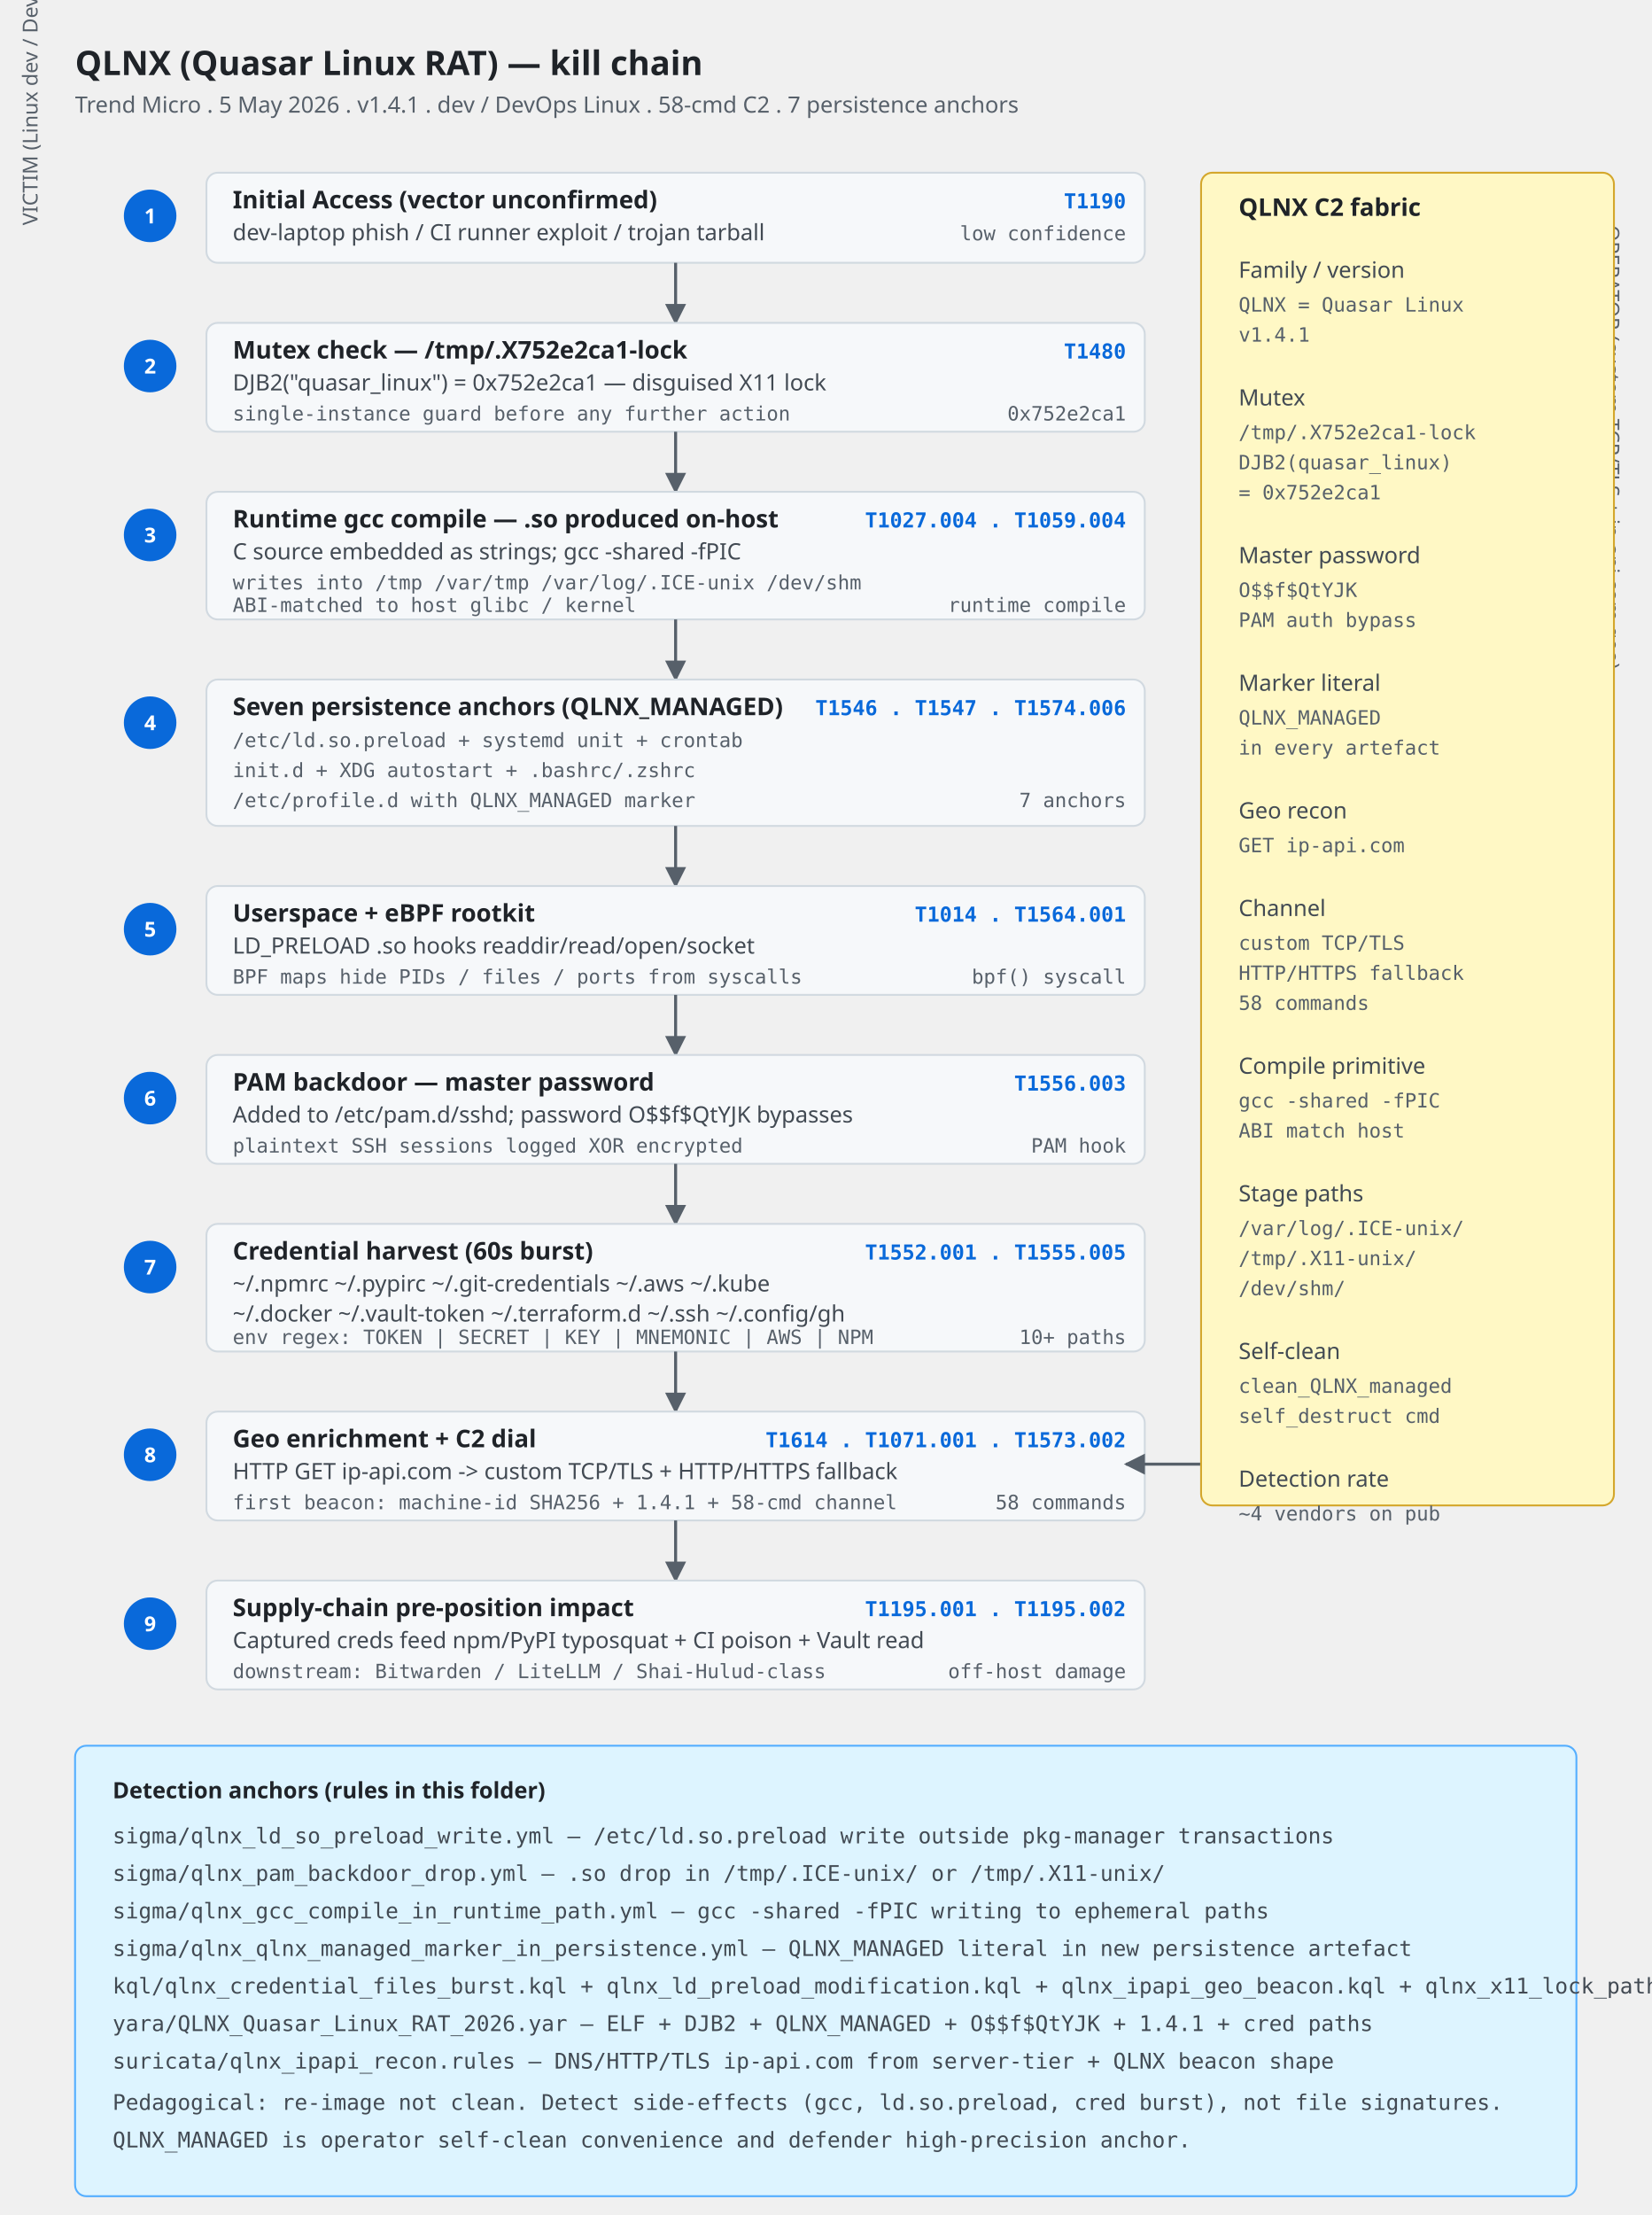
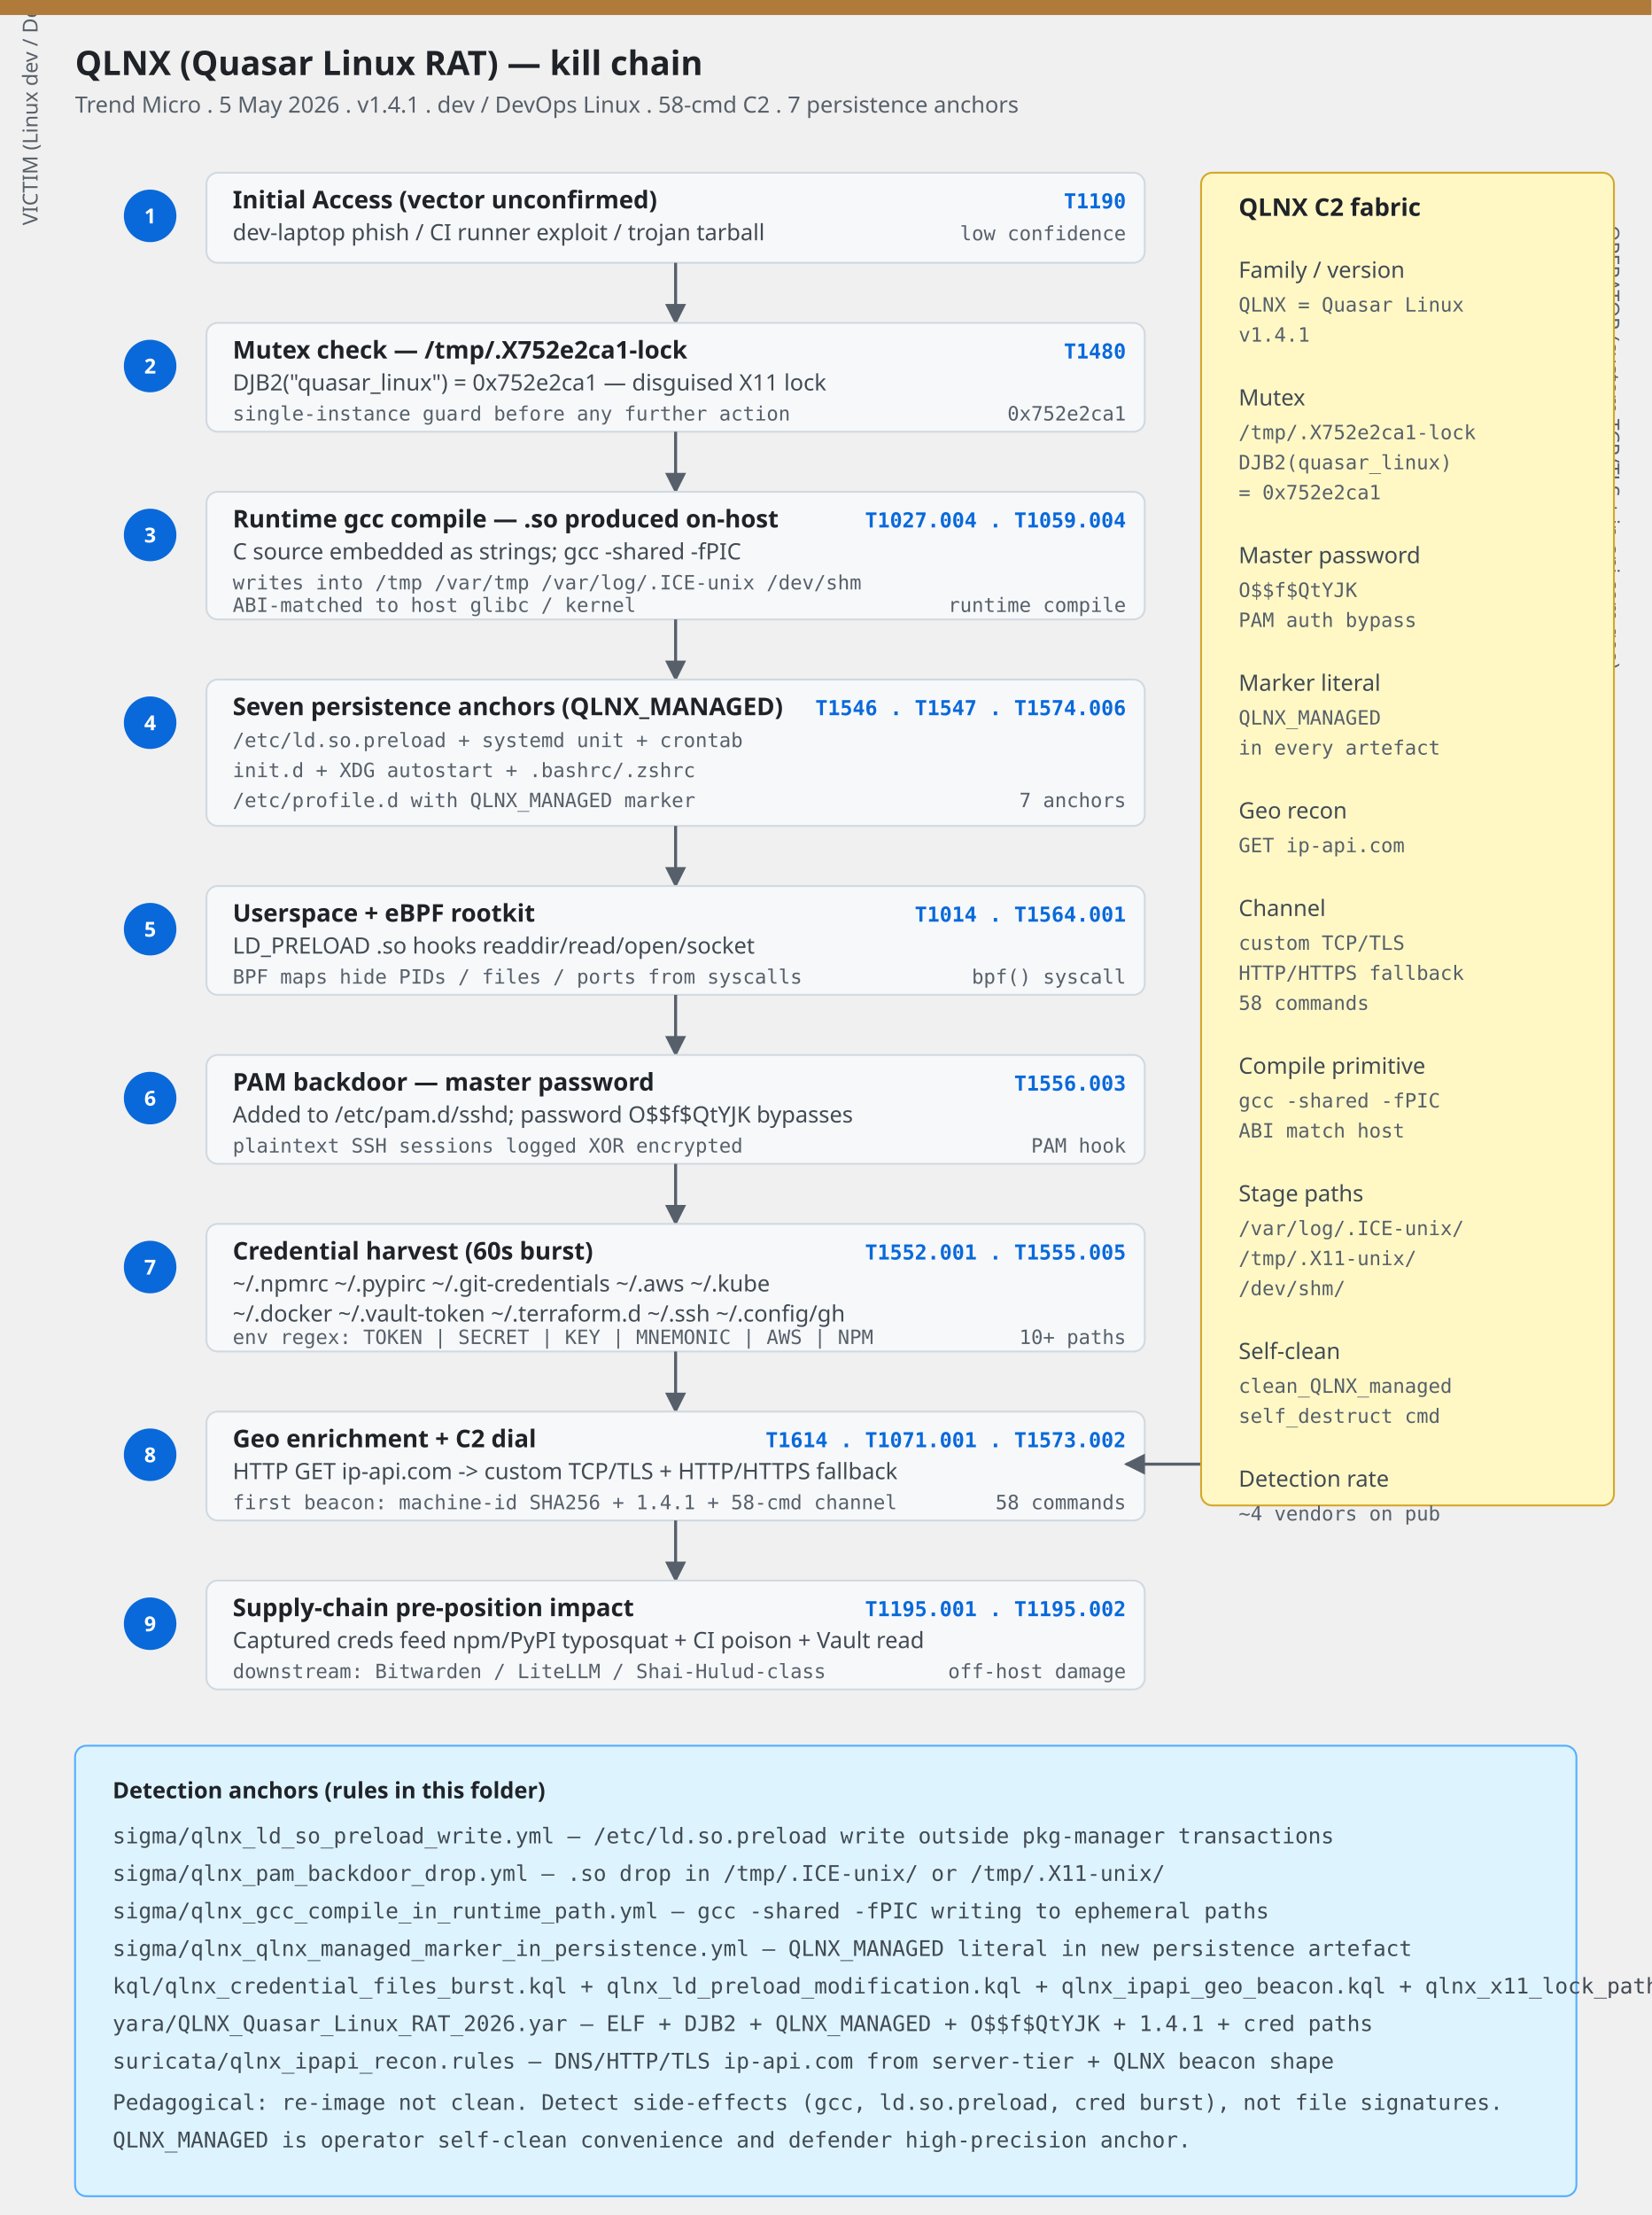
<svg xmlns="http://www.w3.org/2000/svg" viewBox="0 0 880 1180" role="img" aria-labelledby="t d">
  <defs>
    <style>
      .bg-stage     { fill: #f6f8fa; stroke: #d1d9e0; stroke-width: 1; }
      .bg-c2        { fill: #fff8c5; stroke: #d4a72c; stroke-width: 1; }
      .stagebg      { fill: #0969da; }
      .stagenum     { fill: #ffffff; font: 700 11px sans-serif; }
      .label        { fill: #1f2328; font: 600 13px sans-serif; }
      .sub          { fill: #424a53; font: 12px sans-serif; }
      .ioc          { fill: #57606a; font: 10.5px ui-monospace, "SFMono-Regular", Consolas, monospace; }
      .mitre        { fill: #0969da; font: 600 11px ui-monospace, "SFMono-Regular", Consolas, monospace; }
      .header       { fill: #1f2328; font: 700 18px sans-serif; }
      .subhead      { fill: #57606a; font: 12px sans-serif; }
      .lane         { fill: #57606a; font: 11px sans-serif; }
      .arrow        { stroke: #57606a; stroke-width: 1.6; fill: none; }
      .arrow-fill   { fill: #57606a; }
      .anchor       { fill: #1f2328; font: 600 12px sans-serif; }
      .anchor-sub   { fill: #424a53; font: 11.5px ui-monospace, "SFMono-Regular", Consolas, monospace; }
      .anchor-bg    { fill: #ddf4ff; stroke: #54aeff; stroke-width: 1; }
      @media (prefers-color-scheme: dark) {
        .bg-stage   { fill: #161b22; stroke: #30363d; }
        .bg-c2      { fill: #2d2206; stroke: #9e6a03; }
        .stagebg    { fill: #58a6ff; }
        .stagenum   { fill: #0d1117; }
        .label      { fill: #c9d1d9; }
        .sub        { fill: #8b949e; }
        .ioc        { fill: #8b949e; }
        .mitre      { fill: #58a6ff; }
        .header     { fill: #c9d1d9; }
        .subhead    { fill: #8b949e; }
        .lane       { fill: #8b949e; }
        .arrow      { stroke: #8b949e; }
        .arrow-fill { fill: #8b949e; }
        .anchor     { fill: #c9d1d9; }
        .anchor-sub { fill: #8b949e; }
        .anchor-bg  { fill: #0c2d6b; stroke: #1f6feb; }
      }
-     </style>
+     
+ .acc-ransomware { fill: #b03030; }
+ .acc-espionage { fill: #2a4a6a; }
+ .acc-supply-chain { fill: #b07a3a; }
+ .acc-identity-cloud { fill: #6a4ca6; }
+ .acc-ot-ics { fill: #2f8f4e; }
+ .acc-edge-network { fill: #1d7a8c; }
+ .acc-mobile { fill: #c2569a; }
+ .acc-crypto-defi { fill: #d08a1f; }
+ .acc-malware-re { fill: #556070; }
+ .acc-other { fill: #6a6a6a; }
+ .accLabel { font: 700 11px sans-serif; fill: #ffffff; }
+ </style>
    <marker id="arr" viewBox="0 0 10 10" refX="9" refY="5" markerWidth="7" markerHeight="7" orient="auto-start-reverse">
      <path d="M0,0 L10,5 L0,10 z" class="arrow-fill" />
    </marker>
  </defs>
  <text x="40" y="40" class="header">QLNX (Quasar Linux RAT) — kill chain</text>
  <text x="40" y="60" class="subhead">Trend Micro . 5 May 2026 . v1.4.1 . dev / DevOps Linux . 58-cmd C2 . 7 persistence anchors</text>
  <text x="20" y="120" class="lane" transform="rotate(-90, 20, 120)">VICTIM (Linux dev / DevOps host)</text>
  <text x="855" y="120" class="lane" transform="rotate(90, 855, 120)">OPERATOR (custom TCP/TLS + ip-api.com geo)</text>
  <circle cx="80" cy="115" r="14" class="stagebg" />
  <text x="80" y="119" text-anchor="middle" class="stagenum">1</text>
  <rect x="110" y="92" width="500" height="48" rx="6" class="bg-stage" />
  <text x="124" y="111" class="label">Initial Access (vector unconfirmed)</text>
  <text x="124" y="128" class="sub">dev-laptop phish / CI runner exploit / trojan tarball</text>
  <text x="600" y="111" text-anchor="end" class="mitre">T1190</text>
  <text x="600" y="128" text-anchor="end" class="ioc">low confidence</text>
  <line x1="360" y1="140" x2="360" y2="172" class="arrow" marker-end="url(#arr)" />
  <circle cx="80" cy="195" r="14" class="stagebg" />
  <text x="80" y="199" text-anchor="middle" class="stagenum">2</text>
  <rect x="110" y="172" width="500" height="58" rx="6" class="bg-stage" />
  <text x="124" y="191" class="label">Mutex check — /tmp/.X752e2ca1-lock</text>
  <text x="124" y="208" class="sub">DJB2("quasar_linux") = 0x752e2ca1 — disguised X11 lock</text>
  <text x="124" y="224" class="ioc">single-instance guard before any further action</text>
  <text x="600" y="191" text-anchor="end" class="mitre">T1480</text>
  <text x="600" y="224" text-anchor="end" class="ioc">0x752e2ca1</text>
  <line x1="360" y1="230" x2="360" y2="262" class="arrow" marker-end="url(#arr)" />
  <circle cx="80" cy="285" r="14" class="stagebg" />
  <text x="80" y="289" text-anchor="middle" class="stagenum">3</text>
  <rect x="110" y="262" width="500" height="68" rx="6" class="bg-stage" />
  <text x="124" y="281" class="label">Runtime gcc compile — .so produced on-host</text>
  <text x="124" y="298" class="sub">C source embedded as strings; gcc -shared -fPIC</text>
  <text x="124" y="314" class="ioc">writes into /tmp /var/tmp /var/log/.ICE-unix /dev/shm</text>
  <text x="124" y="326" class="ioc">ABI-matched to host glibc / kernel</text>
  <text x="600" y="281" text-anchor="end" class="mitre">T1027.004 . T1059.004</text>
  <text x="600" y="326" text-anchor="end" class="ioc">runtime compile</text>
  <line x1="360" y1="330" x2="360" y2="362" class="arrow" marker-end="url(#arr)" />
  <circle cx="80" cy="385" r="14" class="stagebg" />
  <text x="80" y="389" text-anchor="middle" class="stagenum">4</text>
  <rect x="110" y="362" width="500" height="78" rx="6" class="bg-stage" />
  <text x="124" y="381" class="label">Seven persistence anchors (QLNX_MANAGED)</text>
  <text x="124" y="398" class="ioc">/etc/ld.so.preload  +  systemd unit  +  crontab</text>
  <text x="124" y="414" class="ioc">init.d  +  XDG autostart  +  .bashrc/.zshrc</text>
  <text x="124" y="430" class="ioc">/etc/profile.d  with QLNX_MANAGED marker</text>
  <text x="600" y="381" text-anchor="end" class="mitre">T1546 . T1547 . T1574.006</text>
  <text x="600" y="430" text-anchor="end" class="ioc">7 anchors</text>
  <line x1="360" y1="440" x2="360" y2="472" class="arrow" marker-end="url(#arr)" />
  <circle cx="80" cy="495" r="14" class="stagebg" />
  <text x="80" y="499" text-anchor="middle" class="stagenum">5</text>
  <rect x="110" y="472" width="500" height="58" rx="6" class="bg-stage" />
  <text x="124" y="491" class="label">Userspace + eBPF rootkit</text>
  <text x="124" y="508" class="sub">LD_PRELOAD .so hooks readdir/read/open/socket</text>
  <text x="124" y="524" class="ioc">BPF maps hide PIDs / files / ports from syscalls</text>
  <text x="600" y="491" text-anchor="end" class="mitre">T1014 . T1564.001</text>
  <text x="600" y="524" text-anchor="end" class="ioc">bpf() syscall</text>
  <line x1="360" y1="530" x2="360" y2="562" class="arrow" marker-end="url(#arr)" />
  <circle cx="80" cy="585" r="14" class="stagebg" />
  <text x="80" y="589" text-anchor="middle" class="stagenum">6</text>
  <rect x="110" y="562" width="500" height="58" rx="6" class="bg-stage" />
  <text x="124" y="581" class="label">PAM backdoor — master password</text>
  <text x="124" y="598" class="sub">Added to /etc/pam.d/sshd; password O$$f$QtYJK bypasses</text>
  <text x="124" y="614" class="ioc">plaintext SSH sessions logged XOR encrypted</text>
  <text x="600" y="581" text-anchor="end" class="mitre">T1556.003</text>
  <text x="600" y="614" text-anchor="end" class="ioc">PAM hook</text>
  <line x1="360" y1="620" x2="360" y2="652" class="arrow" marker-end="url(#arr)" />
  <circle cx="80" cy="675" r="14" class="stagebg" />
  <text x="80" y="679" text-anchor="middle" class="stagenum">7</text>
  <rect x="110" y="652" width="500" height="68" rx="6" class="bg-stage" />
  <text x="124" y="671" class="label">Credential harvest (60s burst)</text>
  <text x="124" y="688" class="sub">~/.npmrc ~/.pypirc ~/.git-credentials ~/.aws ~/.kube</text>
  <text x="124" y="704" class="sub">~/.docker ~/.vault-token ~/.terraform.d ~/.ssh ~/.config/gh</text>
  <text x="124" y="716" class="ioc">env regex: TOKEN | SECRET | KEY | MNEMONIC | AWS | NPM</text>
  <text x="600" y="671" text-anchor="end" class="mitre">T1552.001 . T1555.005</text>
  <text x="600" y="716" text-anchor="end" class="ioc">10+ paths</text>
  <line x1="360" y1="720" x2="360" y2="752" class="arrow" marker-end="url(#arr)" />
  <circle cx="80" cy="775" r="14" class="stagebg" />
  <text x="80" y="779" text-anchor="middle" class="stagenum">8</text>
  <rect x="110" y="752" width="500" height="58" rx="6" class="bg-stage" />
  <text x="124" y="771" class="label">Geo enrichment + C2 dial</text>
  <text x="124" y="788" class="sub">HTTP GET ip-api.com  -&gt;  custom TCP/TLS + HTTP/HTTPS fallback</text>
  <text x="124" y="804" class="ioc">first beacon: machine-id SHA256 + 1.4.1 + 58-cmd channel</text>
  <text x="600" y="771" text-anchor="end" class="mitre">T1614 . T1071.001 . T1573.002</text>
  <text x="600" y="804" text-anchor="end" class="ioc">58 commands</text>
  <line x1="600" y1="780" x2="700" y2="780" class="arrow" marker-end="url(#arr)" marker-start="url(#arr)" />
  <line x1="360" y1="810" x2="360" y2="842" class="arrow" marker-end="url(#arr)" />
  <circle cx="80" cy="865" r="14" class="stagebg" />
  <text x="80" y="869" text-anchor="middle" class="stagenum">9</text>
  <rect x="110" y="842" width="500" height="58" rx="6" class="bg-stage" />
  <text x="124" y="861" class="label">Supply-chain pre-position impact</text>
  <text x="124" y="878" class="sub">Captured creds feed npm/PyPI typosquat + CI poison + Vault read</text>
  <text x="124" y="894" class="ioc">downstream: Bitwarden / LiteLLM / Shai-Hulud-class</text>
  <text x="600" y="861" text-anchor="end" class="mitre">T1195.001 . T1195.002</text>
  <text x="600" y="894" text-anchor="end" class="ioc">off-host damage</text>
  <rect x="640" y="92" width="220" height="710" rx="6" class="bg-c2" />
  <text x="660" y="115" class="label">QLNX C2 fabric</text>
  <text x="660" y="148" class="sub">Family / version</text>
  <text x="660" y="166" class="ioc">QLNX = Quasar Linux</text>
  <text x="660" y="182" class="ioc">v1.4.1</text>
  <text x="660" y="216" class="sub">Mutex</text>
  <text x="660" y="234" class="ioc">/tmp/.X752e2ca1-lock</text>
  <text x="660" y="250" class="ioc">DJB2(quasar_linux)</text>
  <text x="660" y="266" class="ioc">= 0x752e2ca1</text>
  <text x="660" y="300" class="sub">Master password</text>
  <text x="660" y="318" class="ioc">O$$f$QtYJK</text>
  <text x="660" y="334" class="ioc">PAM auth bypass</text>
  <text x="660" y="368" class="sub">Marker literal</text>
  <text x="660" y="386" class="ioc">QLNX_MANAGED</text>
  <text x="660" y="402" class="ioc">in every artefact</text>
  <text x="660" y="436" class="sub">Geo recon</text>
  <text x="660" y="454" class="ioc">GET ip-api.com</text>
  <text x="660" y="488" class="sub">Channel</text>
  <text x="660" y="506" class="ioc">custom TCP/TLS</text>
  <text x="660" y="522" class="ioc">HTTP/HTTPS fallback</text>
  <text x="660" y="538" class="ioc">58 commands</text>
  <text x="660" y="572" class="sub">Compile primitive</text>
  <text x="660" y="590" class="ioc">gcc -shared -fPIC</text>
  <text x="660" y="606" class="ioc">ABI match host</text>
  <text x="660" y="640" class="sub">Stage paths</text>
  <text x="660" y="658" class="ioc">/var/log/.ICE-unix/</text>
  <text x="660" y="674" class="ioc">/tmp/.X11-unix/</text>
  <text x="660" y="690" class="ioc">/dev/shm/</text>
  <text x="660" y="724" class="sub">Self-clean</text>
  <text x="660" y="742" class="ioc">clean_QLNX_managed</text>
  <text x="660" y="758" class="ioc">self_destruct cmd</text>
  <text x="660" y="792" class="sub">Detection rate</text>
  <text x="660" y="810" class="ioc">~4 vendors on pub</text>
  <rect x="40" y="930" width="800" height="240" rx="6" class="anchor-bg" />
  <text x="60" y="958" class="anchor">Detection anchors (rules in this folder)</text>
  <text x="60" y="982" class="anchor-sub">sigma/qlnx_ld_so_preload_write.yml — /etc/ld.so.preload write outside pkg-manager transactions</text>
  <text x="60" y="1002" class="anchor-sub">sigma/qlnx_pam_backdoor_drop.yml — .so drop in /tmp/.ICE-unix/ or /tmp/.X11-unix/</text>
  <text x="60" y="1022" class="anchor-sub">sigma/qlnx_gcc_compile_in_runtime_path.yml — gcc -shared -fPIC writing to ephemeral paths</text>
  <text x="60" y="1042" class="anchor-sub">sigma/qlnx_qlnx_managed_marker_in_persistence.yml — QLNX_MANAGED literal in new persistence artefact</text>
  <text x="60" y="1062" class="anchor-sub">kql/qlnx_credential_files_burst.kql + qlnx_ld_preload_modification.kql + qlnx_ipapi_geo_beacon.kql + qlnx_x11_lock_path_drop.kql</text>
  <text x="60" y="1082" class="anchor-sub">yara/QLNX_Quasar_Linux_RAT_2026.yar — ELF + DJB2 + QLNX_MANAGED + O$$f$QtYJK + 1.4.1 + cred paths</text>
  <text x="60" y="1102" class="anchor-sub">suricata/qlnx_ipapi_recon.rules — DNS/HTTP/TLS ip-api.com from server-tier + QLNX beacon shape</text>
  <text x="60" y="1124" class="anchor-sub">Pedagogical: re-image not clean. Detect side-effects (gcc, ld.so.preload, cred burst), not file signatures.</text>
  <text x="60" y="1144" class="anchor-sub">QLNX_MANAGED is operator self-clean convenience and defender high-precision anchor.</text>
+   <rect class="acc-supply-chain" x="0" y="0" width="880" height="8" />
</svg>
